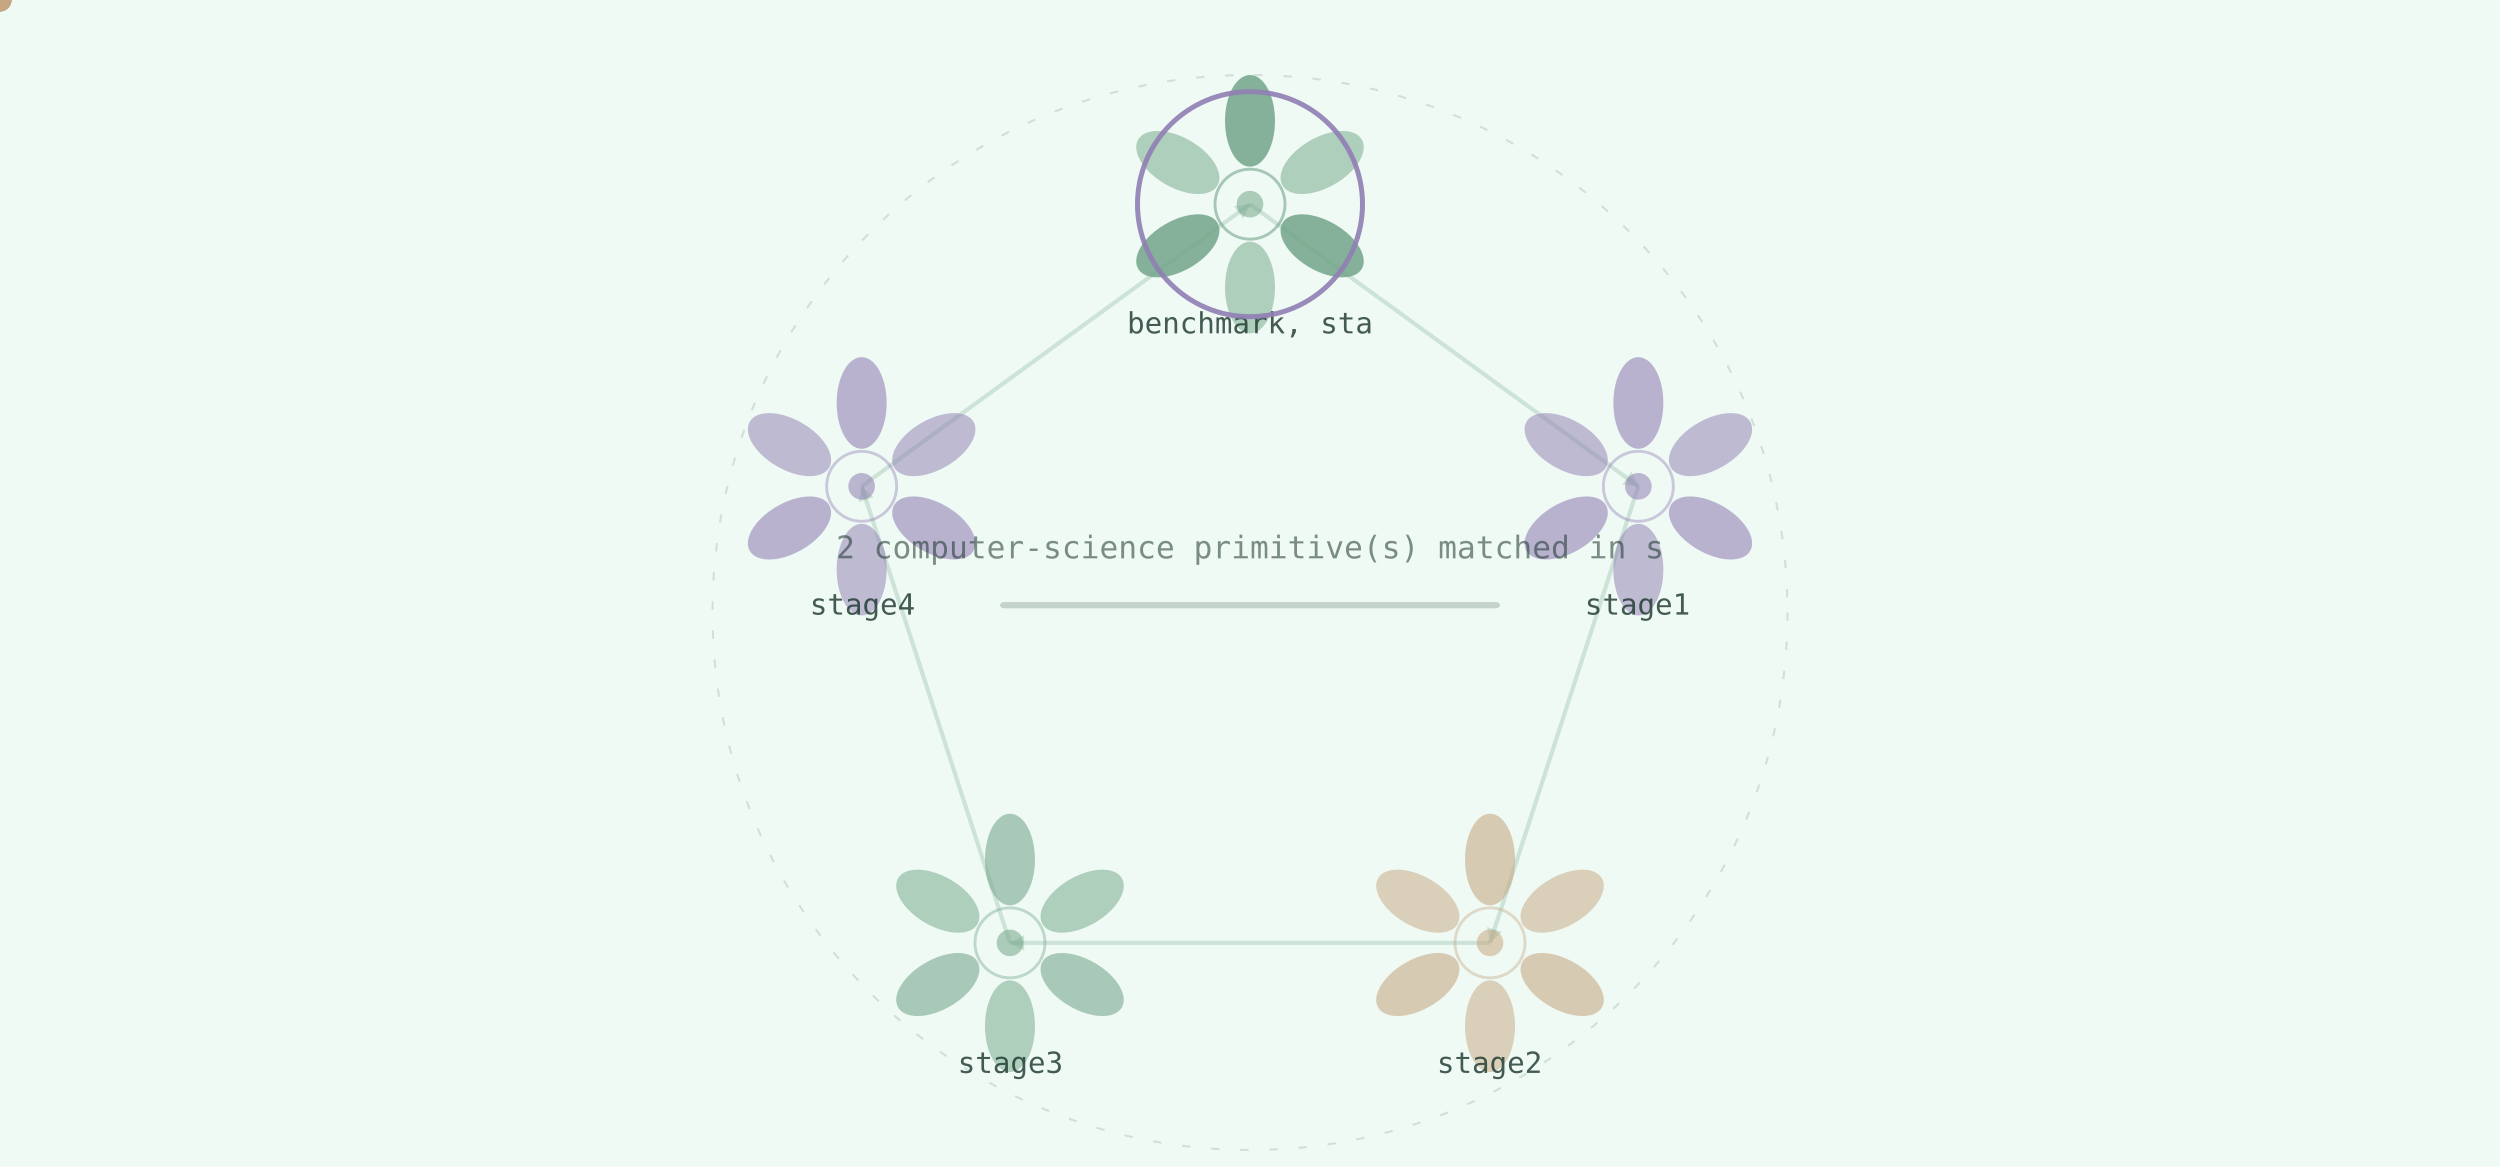
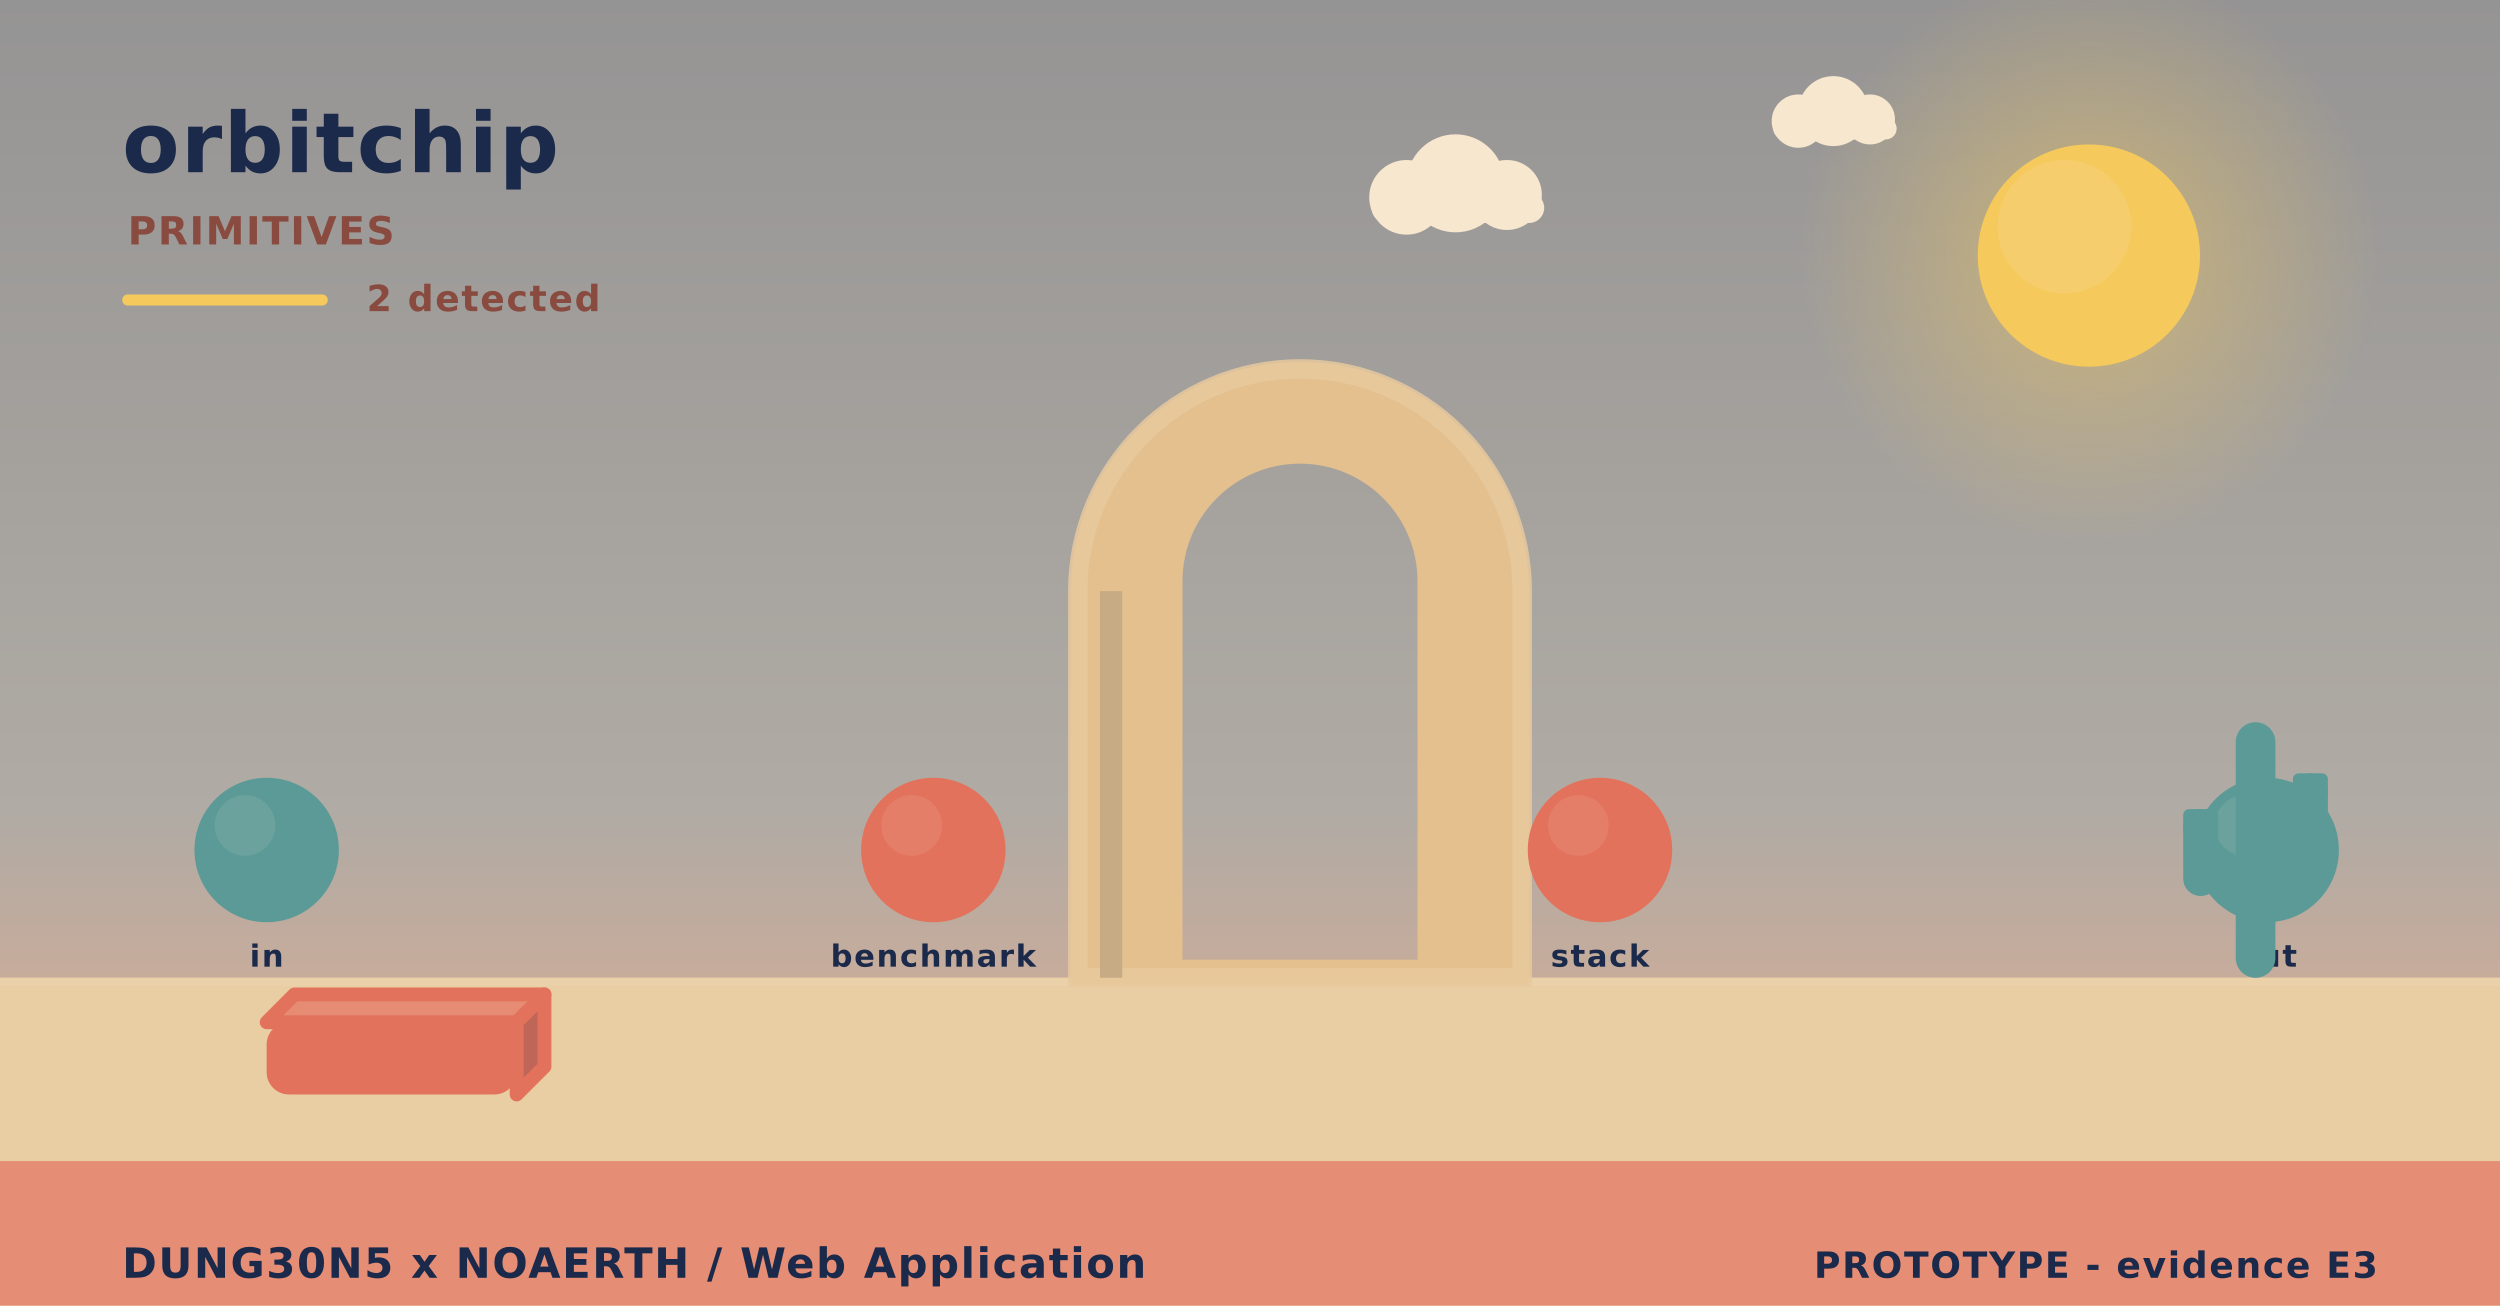
- <svg xmlns="http://www.w3.org/2000/svg" viewBox="0 0 1200 560" width="1200" height="560" role="img" aria-label="orbitchip state machine">
-   <rect width="1200" height="560" fill="#effaf5" />
-   <defs>
-     <linearGradient id="gs" x1="0" y1="0" x2="1" y2="1">
-       <stop offset="0%" stop-color="#74a68b" />
-       <stop offset="100%" stop-color="#907eb3" />
-     </linearGradient>
-   </defs>
-   <circle cx="600.00" cy="294.00" r="258.00" fill="none" stroke="rgba(26,52,43,0.140)" stroke-width="1.00" opacity="1.00" stroke-dasharray="4 10" />
-   <line x1="600.00" y1="98.00" x2="786.41" y2="233.43" stroke="rgba(116,166,139,0.500)" stroke-width="2.00" opacity="0.55" />
-   <polygon points="786.41,233.43 783.14,226.36 778.67,232.51" fill="rgba(116,166,139,0.500)" opacity="0.55" />
-   <g opacity="0.9">
-     <circle cx="0.00" cy="0.00" r="5.50" fill="#c7a781" opacity="1.00" />
-     <animateTransform attributeName="transform" type="translate" values="600.00,98.00 786.41,233.43" dur="5.1s" begin="0.0s" repeatCount="indefinite" />
-     <animateTransform attributeName="transform" type="translate" values="786.41,233.43 600.00,98.00" dur="5.1s" begin="2.55s" repeatCount="indefinite" />
+ <svg xmlns="http://www.w3.org/2000/svg" width="900" height="470" viewBox="0 0 900 470" role="img" aria-label="orbitchip - how it behaves">
+   <linearGradient id="skys" x1="0" y1="0" x2="0" y2="1">
+     <stop offset="0" stop-color="#959494" />
+     <stop offset="0.62" stop-color="#b0aba4" />
+     <stop offset="1" stop-color="#f3ad8a" />
+   </linearGradient>
+   <rect width="900" height="470" fill="url(#skys)" />
+   <radialGradient id="suns">
+     <stop offset="0.35" stop-color="#f5c95c" stop-opacity="0.34" />
+     <stop offset="1" stop-color="#f5c95c" stop-opacity="0" />
+   </radialGradient>
+   <circle cx="752" cy="92" r="104" fill="url(#suns)" />
+   <circle cx="752" cy="92" r="40" fill="#f5c95c" />
+   <circle cx="743.2" cy="81.6" r="24" fill="#f5d27e" opacity="0.5" />
+   <g>
+     <circle cx="524" cy="66" r="17.64" fill="#f6e7ce" />
+     <circle cx="506.36" cy="71.04" r="13.44" fill="#f6e7ce" />
+     <circle cx="542.48" cy="70.2" r="12.6" fill="#f6e7ce" />
+     <rect x="493.76" y="69.36" width="62.16" height="10.92" rx="5.46" fill="#f6e7ce" />
+     <animateTransform attributeName="transform" type="translate" values="0 0;24 0;0 0" dur="36s" begin="0s" repeatCount="indefinite" />
  </g>
-   <line x1="786.41" y1="233.43" x2="715.21" y2="452.57" stroke="rgba(116,166,139,0.500)" stroke-width="2.00" opacity="0.55" />
-   <polygon points="715.21,452.57 720.92,447.27 713.69,444.93" fill="rgba(116,166,139,0.500)" opacity="0.55" />
-   <g opacity="0.9">
-     <circle cx="0.00" cy="0.00" r="5.50" fill="#c7a781" opacity="1.00" />
-     <animateTransform attributeName="transform" type="translate" values="786.41,233.43 715.21,452.57" dur="5.1s" begin="1.02s" repeatCount="indefinite" />
-     <animateTransform attributeName="transform" type="translate" values="715.21,452.57 786.41,233.43" dur="5.1s" begin="3.57s" repeatCount="indefinite" />
+   <g>
+     <circle cx="660" cy="40" r="12.6" fill="#f6e7ce" />
+     <circle cx="647.4" cy="43.6" r="9.6" fill="#f6e7ce" />
+     <circle cx="673.2" cy="43" r="9" fill="#f6e7ce" />
+     <rect x="638.4" y="42.4" width="44.4" height="7.8" rx="3.9" fill="#f6e7ce" />
+     <animateTransform attributeName="transform" type="translate" values="0 0;-18 0;0 0" dur="46s" begin="3s" repeatCount="indefinite" />
  </g>
-   <line x1="715.21" y1="452.57" x2="484.79" y2="452.57" stroke="rgba(116,166,139,0.500)" stroke-width="2.00" opacity="0.55" />
-   <polygon points="484.79,452.57 491.59,456.37 491.59,448.77" fill="rgba(116,166,139,0.500)" opacity="0.55" />
-   <g opacity="0.9">
-     <circle cx="0.00" cy="0.00" r="5.50" fill="#c7a781" opacity="1.00" />
-     <animateTransform attributeName="transform" type="translate" values="715.21,452.57 484.79,452.57" dur="5.1s" begin="2.04s" repeatCount="indefinite" />
-     <animateTransform attributeName="transform" type="translate" values="484.79,452.57 715.21,452.57" dur="5.1s" begin="4.59s" repeatCount="indefinite" />
+   <rect x="0" y="352" width="900" height="118" fill="#e9cda3" />
+   <rect x="0" y="352" width="900" height="3" fill="#ebd1a9" />
+   <text x="44" y="62" font-family="Verdana,DejaVu Sans,sans-serif" font-size="30" font-weight="700" letter-spacing="0.6" fill="#1b2a4a" text-anchor="start">orbitchip</text>
+   <text x="46" y="88" font-family="Verdana,DejaVu Sans,sans-serif" font-size="14" font-weight="700" letter-spacing="0.6" fill="#894b3f" text-anchor="start">PRIMITIVES</text>
+   <rect x="44" y="106" width="74" height="4" rx="2" fill="#f5c95c" />
+   <text x="132" y="112" font-family="Verdana,DejaVu Sans,sans-serif" font-size="13" font-weight="700" letter-spacing="0.6" fill="#894b3f" text-anchor="start">2 detected</text>
+   <path d="M388,352 L388,212.8 A80,80 0 0 1 548,212.8 L548,352 Z M423.2,348 L423.2,209.22 A44.8,44.8 0 0 1 512.8,209.22 L512.8,348 Z" fill="#e3c08d" fill-rule="evenodd" stroke="#e3c08d" stroke-width="5" stroke-linejoin="round" />
+   <path d="M388,352 L388,212.8 A80,80 0 0 1 548,212.8 L548,352 Z" fill="none" stroke="#e8c99d" stroke-width="7" stroke-linecap="round" opacity="0.85" />
+   <rect x="396" y="212.8" width="8" height="139.2" fill="#c7ab84" />
+   <circle cx="96" cy="306" r="26" fill="#5b9a97" />
+   <circle cx="88.2" cy="297.16" r="10.92" fill="#7aa9a2" opacity="0.55" />
+   <text x="96" y="348" font-family="Verdana,DejaVu Sans,sans-serif" font-size="11" font-weight="700" letter-spacing="0.6" fill="#1b2a4a" text-anchor="middle">in</text>
+   <g>
+     <circle cx="336" cy="306" r="26" fill="#e2725b" />
+     <circle cx="328.2" cy="297.16" r="10.92" fill="#e68972" opacity="0.55" />
+     <animate attributeName="opacity" values="0.8;1;0.8" dur="4.6s" begin="0s" repeatCount="indefinite" />
  </g>
-   <line x1="484.79" y1="452.57" x2="413.59" y2="233.43" stroke="rgba(116,166,139,0.500)" stroke-width="2.00" opacity="0.55" />
-   <polygon points="413.59,233.43 412.08,241.07 419.31,238.73" fill="rgba(116,166,139,0.500)" opacity="0.55" />
-   <g opacity="0.9">
-     <circle cx="0.00" cy="0.00" r="5.50" fill="#c7a781" opacity="1.00" />
-     <animateTransform attributeName="transform" type="translate" values="484.79,452.57 413.59,233.43" dur="5.1s" begin="3.06s" repeatCount="indefinite" />
-     <animateTransform attributeName="transform" type="translate" values="413.59,233.43 484.79,452.57" dur="5.1s" begin="5.61s" repeatCount="indefinite" />
+   <text x="336" y="348" font-family="Verdana,DejaVu Sans,sans-serif" font-size="11" font-weight="700" letter-spacing="0.6" fill="#1b2a4a" text-anchor="middle">benchmark</text>
+   <g>
+     <circle cx="576" cy="306" r="26" fill="#e2725b" />
+     <circle cx="568.2" cy="297.16" r="10.92" fill="#e68972" opacity="0.55" />
+     <animate attributeName="opacity" values="0.8;1;0.8" dur="5.2s" begin="0s" repeatCount="indefinite" />
  </g>
-   <line x1="413.59" y1="233.43" x2="600.00" y2="98.00" stroke="rgba(116,166,139,0.500)" stroke-width="2.00" opacity="0.55" />
-   <polygon points="600.00,98.00 592.27,98.92 596.73,105.07" fill="rgba(116,166,139,0.500)" opacity="0.55" />
-   <g opacity="0.9">
-     <circle cx="0.00" cy="0.00" r="5.50" fill="#c7a781" opacity="1.00" />
-     <animateTransform attributeName="transform" type="translate" values="413.59,233.43 600.00,98.00" dur="5.1s" begin="4.08s" repeatCount="indefinite" />
-     <animateTransform attributeName="transform" type="translate" values="600.00,98.00 413.59,233.43" dur="5.1s" begin="6.63s" repeatCount="indefinite" />
-   </g>
-   <ellipse cx="600.00" cy="58.00" rx="12.00" ry="22.00" fill="rgba(116,166,139,0.900)" opacity="0.95" transform="rotate(0.0 600.00 58.00)" />
-   <ellipse cx="634.64" cy="78.00" rx="12.00" ry="22.00" fill="rgba(116,166,139,0.550)" opacity="0.95" transform="rotate(60.0 634.64 78.00)" />
-   <ellipse cx="634.64" cy="118.00" rx="12.00" ry="22.00" fill="rgba(116,166,139,0.900)" opacity="0.95" transform="rotate(120.0 634.64 118.00)" />
-   <ellipse cx="600.00" cy="138.00" rx="12.00" ry="22.00" fill="rgba(116,166,139,0.550)" opacity="0.95" transform="rotate(180.0 600.00 138.00)" />
-   <ellipse cx="565.36" cy="118.00" rx="12.00" ry="22.00" fill="rgba(116,166,139,0.900)" opacity="0.95" transform="rotate(240.0 565.36 118.00)" />
-   <ellipse cx="565.36" cy="78.00" rx="12.00" ry="22.00" fill="rgba(116,166,139,0.550)" opacity="0.95" transform="rotate(300.0 565.36 78.00)" />
-   <circle cx="600.00" cy="98.00" r="16.80" fill="none" stroke="rgba(116,166,139,0.900)" stroke-width="1.40" opacity="0.66" />
-   <circle cx="600.00" cy="98.00" r="6.40" fill="rgba(116,166,139,0.550)" opacity="1.00" />
-   <text x="600" y="160" font-family="ui-monospace,Menlo,monospace" font-size="14" fill="rgba(26,52,43,0.800)" text-anchor="middle">benchmark, sta</text>
-   <g>
-     <circle cx="600.00" cy="98.00" r="54.00" fill="none" stroke="#907eb3" stroke-width="2.40" opacity="0.90" />
-     <animate attributeName="opacity" values="0.25;1.0;0.25" dur="10.2s" begin="0.0s" repeatCount="indefinite" />
-   </g>
-   <ellipse cx="786.41" cy="193.43" rx="12.00" ry="22.00" fill="rgba(144,126,179,0.600)" opacity="0.95" transform="rotate(0.0 786.41 193.43)" />
-   <ellipse cx="821.05" cy="213.43" rx="12.00" ry="22.00" fill="rgba(144,126,179,0.550)" opacity="0.95" transform="rotate(60.0 821.05 213.43)" />
-   <ellipse cx="821.05" cy="253.43" rx="12.00" ry="22.00" fill="rgba(144,126,179,0.600)" opacity="0.95" transform="rotate(120.0 821.05 253.43)" />
-   <ellipse cx="786.41" cy="273.43" rx="12.00" ry="22.00" fill="rgba(144,126,179,0.550)" opacity="0.95" transform="rotate(180.0 786.41 273.43)" />
-   <ellipse cx="751.77" cy="253.43" rx="12.00" ry="22.00" fill="rgba(144,126,179,0.600)" opacity="0.95" transform="rotate(240.0 751.77 253.43)" />
-   <ellipse cx="751.77" cy="213.43" rx="12.00" ry="22.00" fill="rgba(144,126,179,0.550)" opacity="0.95" transform="rotate(300.0 751.77 213.43)" />
-   <circle cx="786.41" cy="233.43" r="16.80" fill="none" stroke="rgba(144,126,179,0.600)" stroke-width="1.40" opacity="0.66" />
-   <circle cx="786.41" cy="233.43" r="6.40" fill="rgba(144,126,179,0.550)" opacity="1.00" />
-   <text x="786" y="295" font-family="ui-monospace,Menlo,monospace" font-size="14" fill="rgba(26,52,43,0.800)" text-anchor="middle">stage1</text>
-   <ellipse cx="715.21" cy="412.57" rx="12.00" ry="22.00" fill="rgba(199,167,129,0.600)" opacity="0.95" transform="rotate(0.0 715.21 412.57)" />
-   <ellipse cx="749.85" cy="432.57" rx="12.00" ry="22.00" fill="rgba(199,167,129,0.550)" opacity="0.95" transform="rotate(60.0 749.85 432.57)" />
-   <ellipse cx="749.85" cy="472.57" rx="12.00" ry="22.00" fill="rgba(199,167,129,0.600)" opacity="0.95" transform="rotate(120.0 749.85 472.57)" />
-   <ellipse cx="715.21" cy="492.57" rx="12.00" ry="22.00" fill="rgba(199,167,129,0.550)" opacity="0.95" transform="rotate(180.0 715.21 492.57)" />
-   <ellipse cx="680.56" cy="472.57" rx="12.00" ry="22.00" fill="rgba(199,167,129,0.600)" opacity="0.95" transform="rotate(240.0 680.56 472.57)" />
-   <ellipse cx="680.56" cy="432.57" rx="12.00" ry="22.00" fill="rgba(199,167,129,0.550)" opacity="0.95" transform="rotate(300.0 680.56 432.57)" />
-   <circle cx="715.21" cy="452.57" r="16.80" fill="none" stroke="rgba(199,167,129,0.600)" stroke-width="1.40" opacity="0.66" />
-   <circle cx="715.21" cy="452.57" r="6.40" fill="rgba(199,167,129,0.550)" opacity="1.00" />
-   <text x="715" y="515" font-family="ui-monospace,Menlo,monospace" font-size="14" fill="rgba(26,52,43,0.800)" text-anchor="middle">stage2</text>
-   <ellipse cx="484.79" cy="412.57" rx="12.00" ry="22.00" fill="rgba(116,166,139,0.600)" opacity="0.95" transform="rotate(0.0 484.79 412.57)" />
-   <ellipse cx="519.44" cy="432.57" rx="12.00" ry="22.00" fill="rgba(116,166,139,0.550)" opacity="0.95" transform="rotate(60.0 519.44 432.57)" />
-   <ellipse cx="519.44" cy="472.57" rx="12.00" ry="22.00" fill="rgba(116,166,139,0.600)" opacity="0.95" transform="rotate(120.0 519.44 472.57)" />
-   <ellipse cx="484.79" cy="492.57" rx="12.00" ry="22.00" fill="rgba(116,166,139,0.550)" opacity="0.95" transform="rotate(180.0 484.79 492.57)" />
-   <ellipse cx="450.15" cy="472.57" rx="12.00" ry="22.00" fill="rgba(116,166,139,0.600)" opacity="0.95" transform="rotate(240.0 450.15 472.57)" />
-   <ellipse cx="450.15" cy="432.57" rx="12.00" ry="22.00" fill="rgba(116,166,139,0.550)" opacity="0.95" transform="rotate(300.0 450.15 432.57)" />
-   <circle cx="484.79" cy="452.57" r="16.80" fill="none" stroke="rgba(116,166,139,0.600)" stroke-width="1.40" opacity="0.66" />
-   <circle cx="484.79" cy="452.57" r="6.40" fill="rgba(116,166,139,0.550)" opacity="1.00" />
-   <text x="485" y="515" font-family="ui-monospace,Menlo,monospace" font-size="14" fill="rgba(26,52,43,0.800)" text-anchor="middle">stage3</text>
-   <ellipse cx="413.59" cy="193.43" rx="12.00" ry="22.00" fill="rgba(144,126,179,0.600)" opacity="0.95" transform="rotate(0.0 413.59 193.43)" />
-   <ellipse cx="448.23" cy="213.43" rx="12.00" ry="22.00" fill="rgba(144,126,179,0.550)" opacity="0.95" transform="rotate(60.0 448.23 213.43)" />
-   <ellipse cx="448.23" cy="253.43" rx="12.00" ry="22.00" fill="rgba(144,126,179,0.600)" opacity="0.95" transform="rotate(120.0 448.23 253.43)" />
-   <ellipse cx="413.59" cy="273.43" rx="12.00" ry="22.00" fill="rgba(144,126,179,0.550)" opacity="0.95" transform="rotate(180.0 413.59 273.43)" />
-   <ellipse cx="378.95" cy="253.43" rx="12.00" ry="22.00" fill="rgba(144,126,179,0.600)" opacity="0.95" transform="rotate(240.0 378.95 253.43)" />
-   <ellipse cx="378.95" cy="213.43" rx="12.00" ry="22.00" fill="rgba(144,126,179,0.550)" opacity="0.95" transform="rotate(300.0 378.95 213.43)" />
-   <circle cx="413.59" cy="233.43" r="16.80" fill="none" stroke="rgba(144,126,179,0.600)" stroke-width="1.40" opacity="0.66" />
-   <circle cx="413.59" cy="233.43" r="6.40" fill="rgba(144,126,179,0.550)" opacity="1.00" />
-   <text x="414" y="295" font-family="ui-monospace,Menlo,monospace" font-size="14" fill="rgba(26,52,43,0.800)" text-anchor="middle">stage4</text>
-   <rect x="480.00" y="289.00" width="240.00" height="3.00" rx="2.00" fill="rgba(26,52,43,0.200)" opacity="1.00" />
-   <text x="600" y="268" font-family="ui-monospace,Menlo,monospace" font-size="15" fill="rgba(26,52,43,0.550)" text-anchor="middle">2 computer-science primitive(s) matched in s</text>
+   <text x="576" y="348" font-family="Verdana,DejaVu Sans,sans-serif" font-size="11" font-weight="700" letter-spacing="0.6" fill="#1b2a4a" text-anchor="middle">stack</text>
+   <circle cx="816" cy="306" r="26" fill="#5b9a97" />
+   <circle cx="808.2" cy="297.16" r="10.92" fill="#7aa9a2" opacity="0.55" />
+   <text x="816" y="348" font-family="Verdana,DejaVu Sans,sans-serif" font-size="11" font-weight="700" letter-spacing="0.6" fill="#1b2a4a" text-anchor="middle">out</text>
+   <path d="M96,368 L186,368 L196,358 L106,358 Z" fill="#e68c74" stroke="#e2725b" stroke-width="5" stroke-linejoin="round" />
+   <path d="M186,368 L196,358 L196,384 L186,394 Z" fill="#c06658" stroke="#e2725b" stroke-width="5" stroke-linejoin="round" />
+   <rect x="96" y="368" width="90" height="26" rx="8" fill="#e2725b" />
+   <rect x="804.86" y="260" width="14.28" height="92" rx="7.14" fill="#5b9a97" />
+   <rect x="785.96" y="291.28" width="12.6" height="31.28" rx="6.3" fill="#5b9a97" />
+   <rect x="785.96" y="291.28" width="12.6" height="9.2" rx="2.1" fill="#5b9a97" />
+   <rect x="825.44" y="278.4" width="12.6" height="31.28" rx="6.3" fill="#5b9a97" />
+   <rect x="825.44" y="278.4" width="12.6" height="9.2" rx="2.1" fill="#5b9a97" />
+   <rect x="0" y="418" width="900" height="52" rx="0" fill="#e68972" opacity="0.94" />
+   <text x="44" y="460" font-family="Verdana,DejaVu Sans,sans-serif" font-size="15" font-weight="700" letter-spacing="0.6" fill="#1b2a4a" text-anchor="start">DUNG30N5 x NOAERTH  /  Web Application</text>
+   <text x="856" y="460" font-family="Verdana,DejaVu Sans,sans-serif" font-size="13" font-weight="700" letter-spacing="0.6" fill="#1b2a4a" text-anchor="end">PROTOTYPE  -  evidence E3</text>
</svg>
